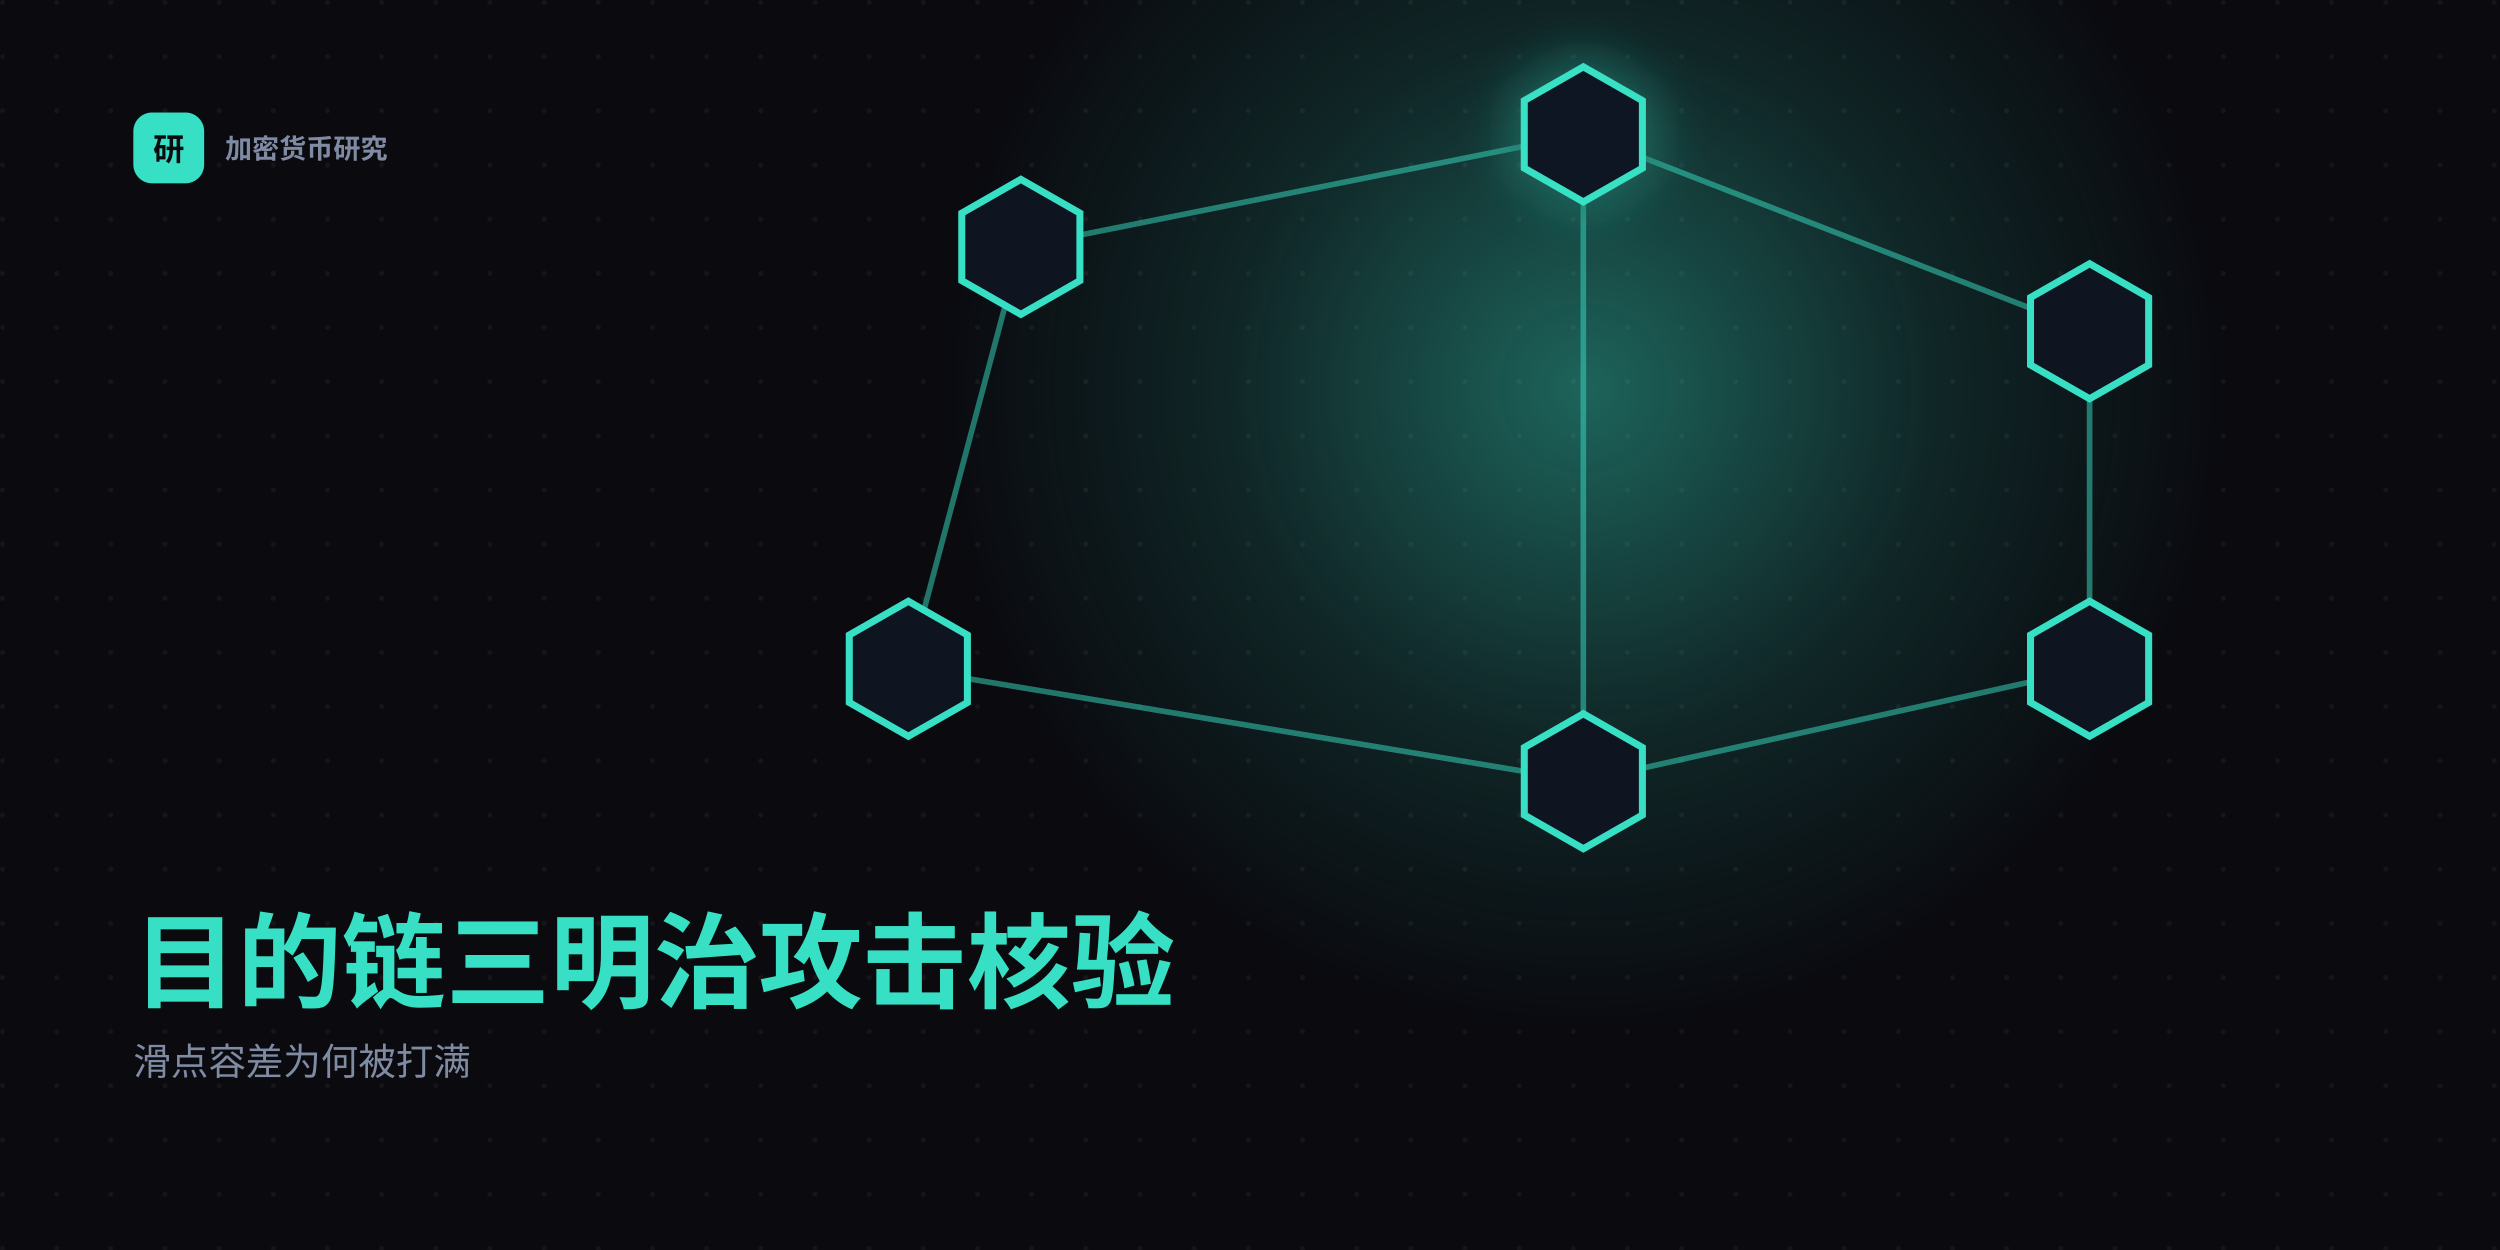
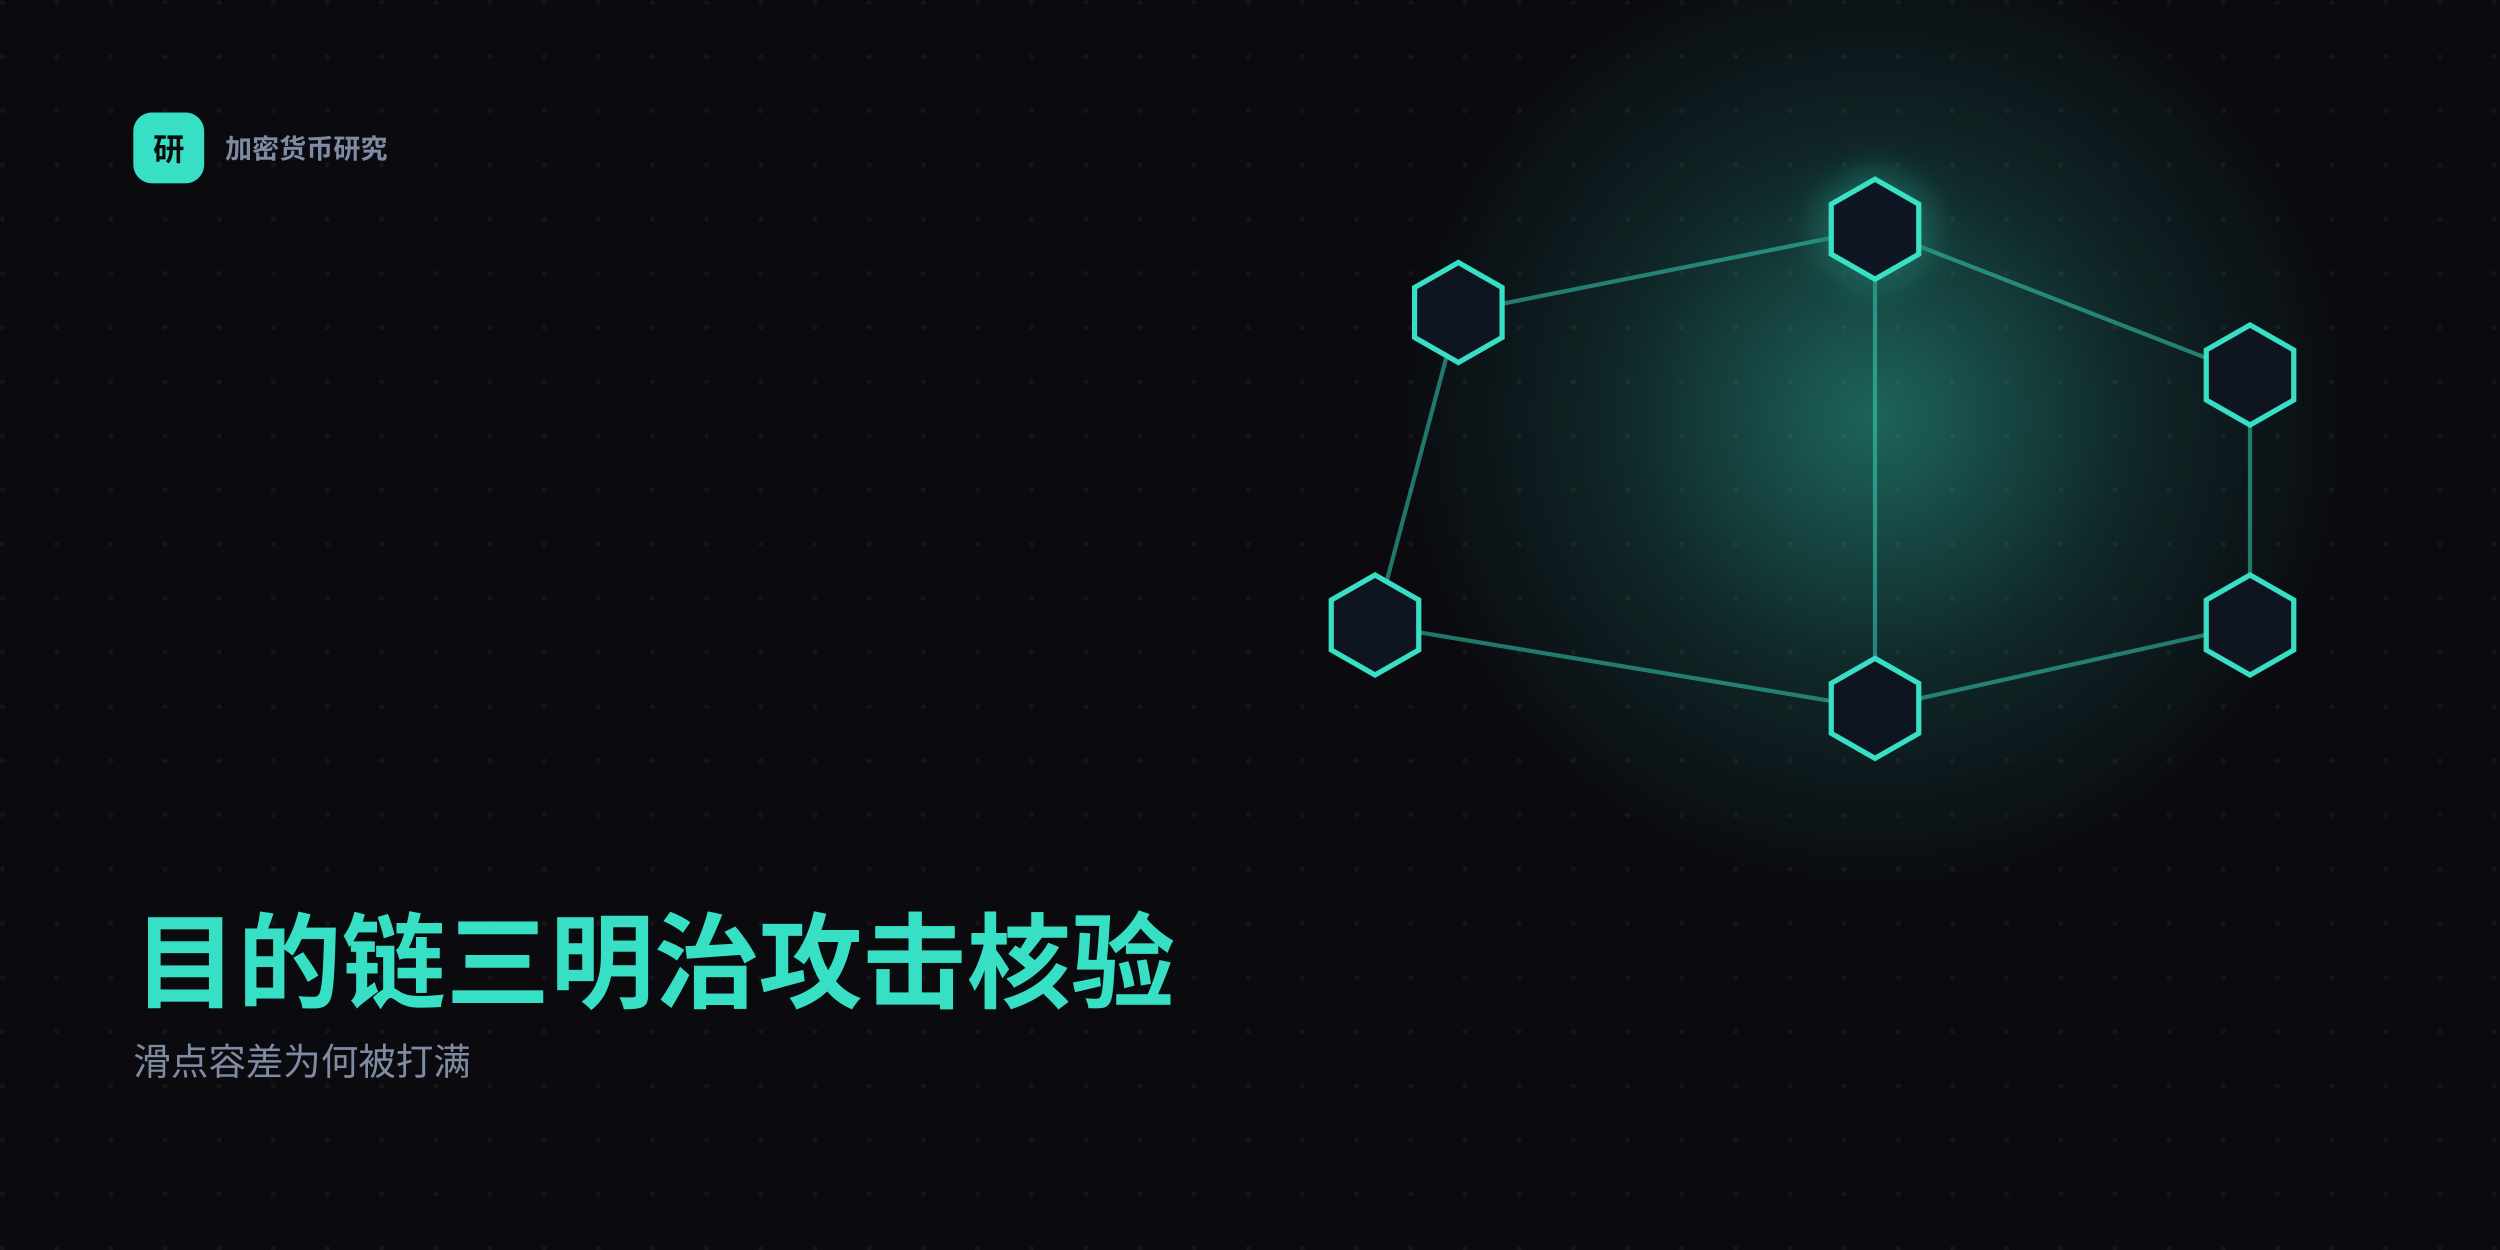
<svg xmlns="http://www.w3.org/2000/svg" viewBox="0 0 1200 600" role="img" aria-label="目的链三明治攻击核验：滑点容差为何被打满 主题配图">
  <defs>
    <radialGradient id="glowcrosschainzh" cx="50%" cy="50%" r="50%">
      <stop offset="0%" stop-color="#37e0c4" stop-opacity="0.42" />
      <stop offset="55%" stop-color="#37e0c4" stop-opacity="0.13" />
      <stop offset="100%" stop-color="#37e0c4" stop-opacity="0" />
    </radialGradient>
    <linearGradient id="barcrosschainzh" x1="0" y1="1" x2="0" y2="0">
      <stop offset="0%" stop-color="#2fb6e0" stop-opacity="0.95" />
      <stop offset="100%" stop-color="#37e0c4" stop-opacity="0.95" />
    </linearGradient>
    <filter id="softcrosschainzh" x="-80%" y="-80%" width="260%" height="260%">
      <feGaussianBlur stdDeviation="9" result="b" />
      <feMerge>
        <feMergeNode in="b" />
        <feMergeNode in="SourceGraphic" />
      </feMerge>
    </filter>
    <pattern id="dotscrosschainzh" width="26" height="26" patternUnits="userSpaceOnUse">
      <circle cx="1.2" cy="1.2" r="1.2" fill="#ffffff" fill-opacity="0.05" />
    </pattern>
  </defs>
  <rect width="1200" height="600" fill="#0a0a0f" />
  <rect width="1200" height="600" fill="url(#dotscrosschainzh)" />
  <g transform="translate(64,54)">
    <rect x="0" y="0" width="34" height="34" rx="9" fill="#37e0c4" />
    <text x="17" y="23" font-family="'Segoe UI',Arial,sans-serif" font-size="15" font-weight="700" fill="#0a0a0f" text-anchor="middle">研</text>
    <text x="44" y="22" font-family="'Segoe UI',Arial,sans-serif" font-size="13" font-weight="600" fill="#7f8aa3">加密货币研究</text>
  </g>
-   <g transform="translate(-455,-84) scale(1.35)">
-     <circle cx="900" cy="200" r="230" fill="url(#glowcrosschainzh)" />
-     <g>
-       <line x1="700" y1="150" x2="900" y2="110" stroke="#37e0c4" stroke-width="2" opacity="0.5" />
-       <line x1="900" y1="110" x2="1080" y2="180" stroke="#37e0c4" stroke-width="2" opacity="0.5" />
-       <line x1="700" y1="150" x2="660" y2="300" stroke="#37e0c4" stroke-width="2" opacity="0.5" />
-       <line x1="900" y1="110" x2="900" y2="340" stroke="#37e0c4" stroke-width="2" opacity="0.5" />
-       <line x1="1080" y1="180" x2="1080" y2="300" stroke="#37e0c4" stroke-width="2" opacity="0.5" />
-       <line x1="660" y1="300" x2="900" y2="340" stroke="#37e0c4" stroke-width="2" opacity="0.5" />
-       <line x1="900" y1="340" x2="1080" y2="300" stroke="#37e0c4" stroke-width="2" opacity="0.5" />
-       <g transform="translate(700,150)">
-         <polygon points="0,-24 21,-12 21,12 0,24 -21,12 -21,-12" fill="#0e1420" stroke="#37e0c4" stroke-width="2.5" />
-       </g>
-       <g transform="translate(900,110)">
-         <polygon points="0,-24 21,-12 21,12 0,24 -21,12 -21,-12" fill="#0e1420" stroke="#37e0c4" stroke-width="2.5" filter="url(#softcrosschainzh)" />
-       </g>
-       <g transform="translate(1080,180)">
-         <polygon points="0,-24 21,-12 21,12 0,24 -21,12 -21,-12" fill="#0e1420" stroke="#37e0c4" stroke-width="2.5" />
-       </g>
-       <g transform="translate(660,300)">
-         <polygon points="0,-24 21,-12 21,12 0,24 -21,12 -21,-12" fill="#0e1420" stroke="#37e0c4" stroke-width="2.5" />
-       </g>
-       <g transform="translate(900,340)">
-         <polygon points="0,-24 21,-12 21,12 0,24 -21,12 -21,-12" fill="#0e1420" stroke="#37e0c4" stroke-width="2.5" />
-       </g>
-       <g transform="translate(1080,300)">
-         <polygon points="0,-24 21,-12 21,12 0,24 -21,12 -21,-12" fill="#0e1420" stroke="#37e0c4" stroke-width="2.5" />
-       </g>
+   <circle cx="900" cy="200" r="230" fill="url(#glowcrosschainzh)" />
+   <g>
+     <line x1="700" y1="150" x2="900" y2="110" stroke="#37e0c4" stroke-width="2" opacity="0.5" />
+     <line x1="900" y1="110" x2="1080" y2="180" stroke="#37e0c4" stroke-width="2" opacity="0.5" />
+     <line x1="700" y1="150" x2="660" y2="300" stroke="#37e0c4" stroke-width="2" opacity="0.5" />
+     <line x1="900" y1="110" x2="900" y2="340" stroke="#37e0c4" stroke-width="2" opacity="0.5" />
+     <line x1="1080" y1="180" x2="1080" y2="300" stroke="#37e0c4" stroke-width="2" opacity="0.5" />
+     <line x1="660" y1="300" x2="900" y2="340" stroke="#37e0c4" stroke-width="2" opacity="0.5" />
+     <line x1="900" y1="340" x2="1080" y2="300" stroke="#37e0c4" stroke-width="2" opacity="0.5" />
+     <g transform="translate(700,150)">
+       <polygon points="0,-24 21,-12 21,12 0,24 -21,12 -21,-12" fill="#0e1420" stroke="#37e0c4" stroke-width="2.5" />
+     </g>
+     <g transform="translate(900,110)">
+       <polygon points="0,-24 21,-12 21,12 0,24 -21,12 -21,-12" fill="#0e1420" stroke="#37e0c4" stroke-width="2.5" filter="url(#softcrosschainzh)" />
+     </g>
+     <g transform="translate(1080,180)">
+       <polygon points="0,-24 21,-12 21,12 0,24 -21,12 -21,-12" fill="#0e1420" stroke="#37e0c4" stroke-width="2.5" />
+     </g>
+     <g transform="translate(660,300)">
+       <polygon points="0,-24 21,-12 21,12 0,24 -21,12 -21,-12" fill="#0e1420" stroke="#37e0c4" stroke-width="2.5" />
+     </g>
+     <g transform="translate(900,340)">
+       <polygon points="0,-24 21,-12 21,12 0,24 -21,12 -21,-12" fill="#0e1420" stroke="#37e0c4" stroke-width="2.5" />
+     </g>
+     <g transform="translate(1080,300)">
+       <polygon points="0,-24 21,-12 21,12 0,24 -21,12 -21,-12" fill="#0e1420" stroke="#37e0c4" stroke-width="2.5" />
    </g>
  </g>
  <g font-family="'Segoe UI',Arial,sans-serif" font-weight="800">
    <text font-size="50" fill="#37e0c4">
      <tspan x="64" y="480">目的链三明治攻击核验</tspan>
    </text>
  </g>
  <text x="64" y="516" font-family="'Segoe UI',Arial,sans-serif" font-size="18" fill="#7f8aa3">滑点容差为何被打满</text>
</svg>
